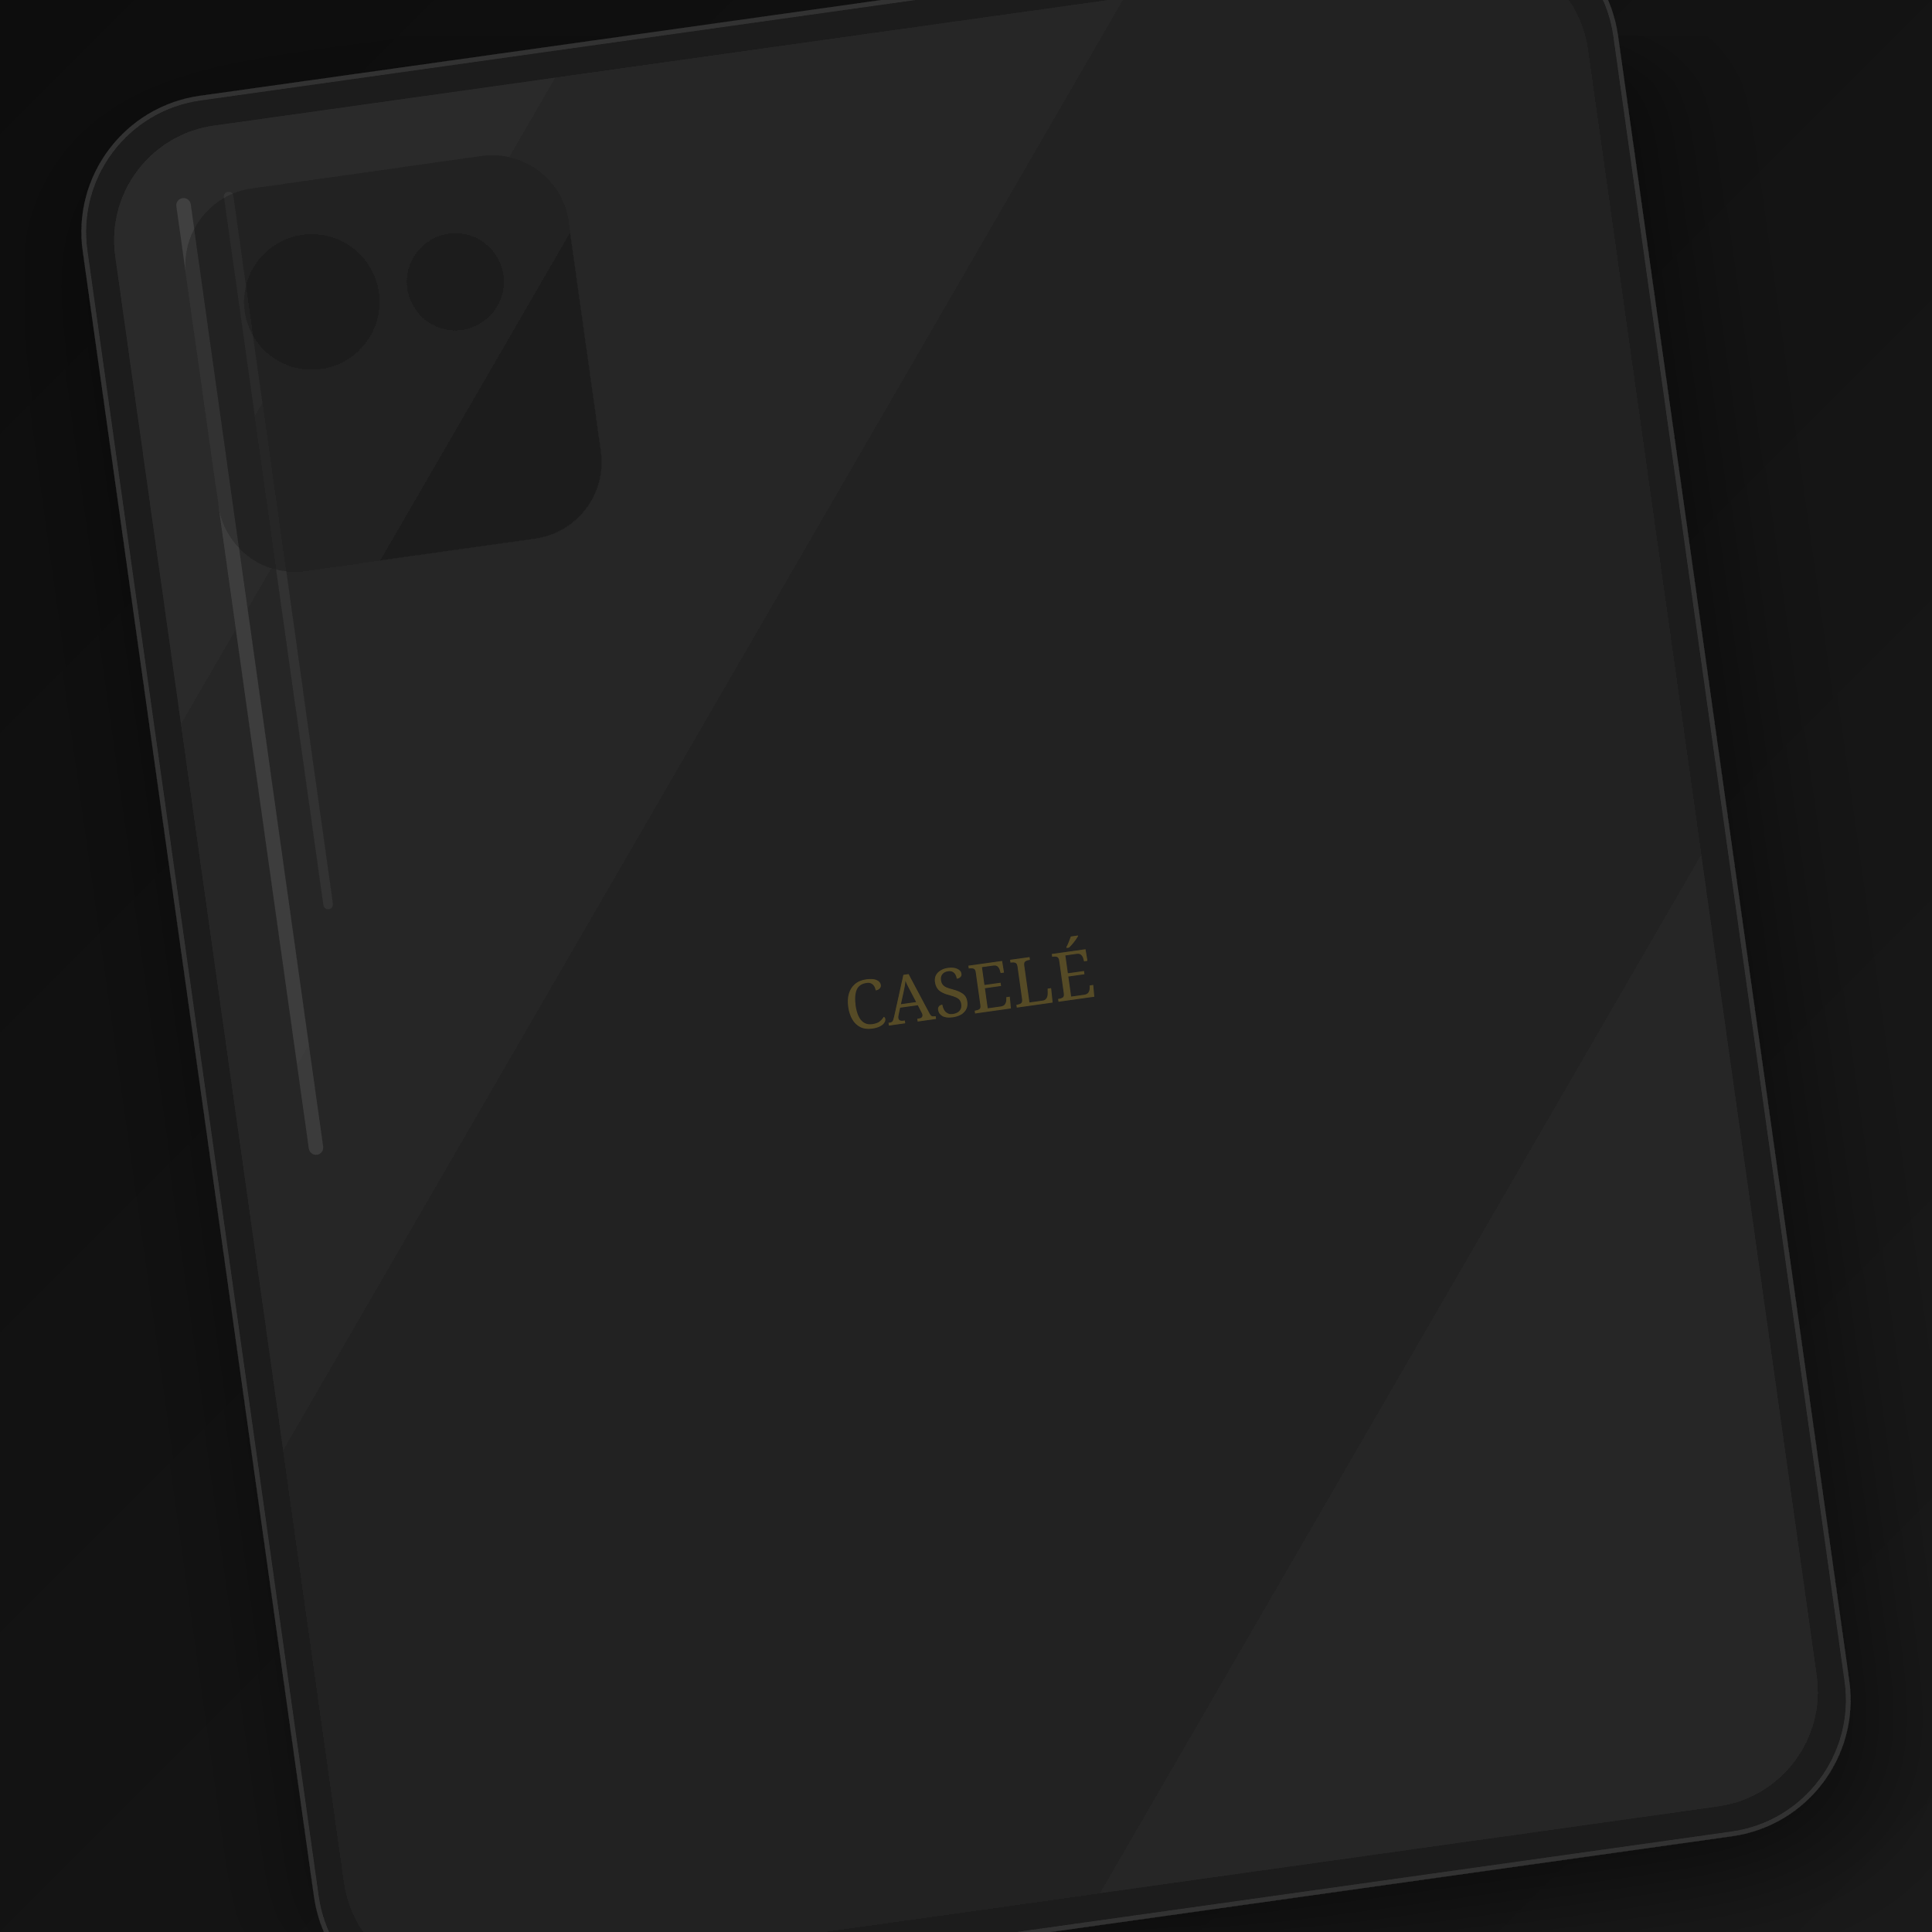
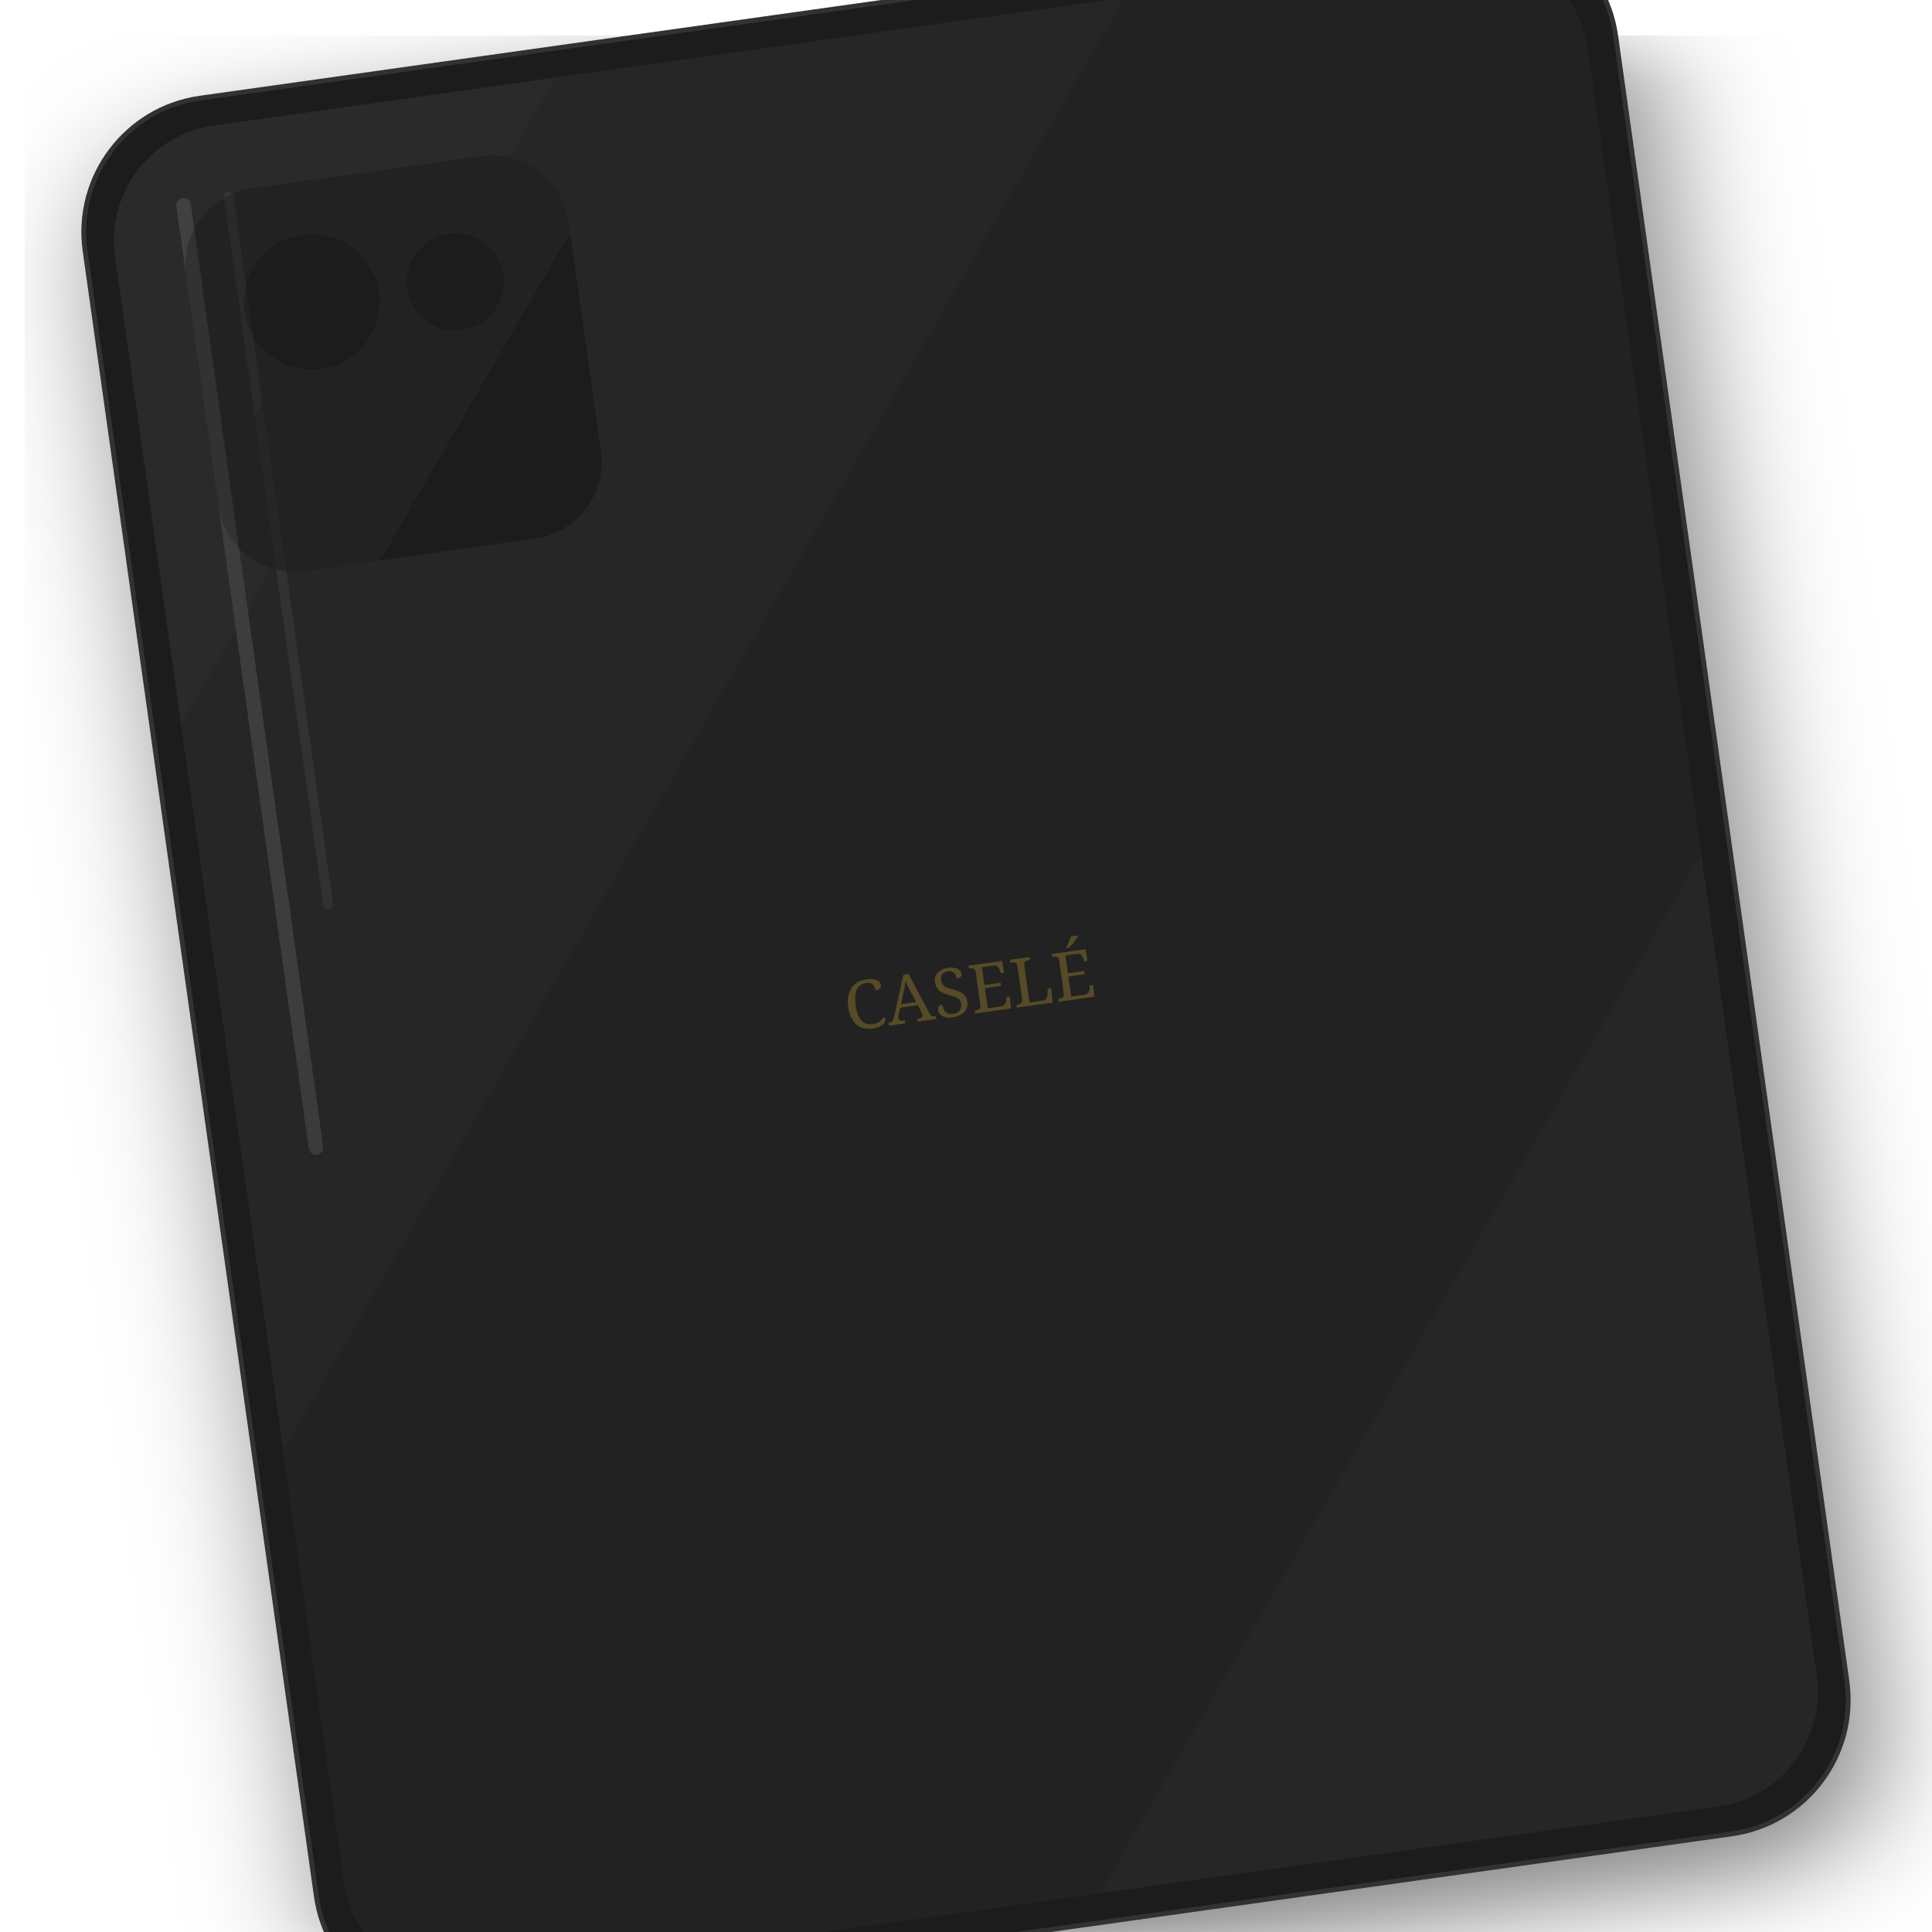
<svg xmlns="http://www.w3.org/2000/svg" viewBox="0 0 400 400">
  <defs>
    <linearGradient id="bg" x1="0%" y1="0%" x2="100%" y2="100%">
      <stop offset="0%" style="stop-color:#0D0D0D" />
      <stop offset="100%" style="stop-color:#1a1a1a" />
    </linearGradient>
    <linearGradient id="glass" x1="0%" y1="0%" x2="100%" y2="100%">
      <stop offset="0%" style="stop-color:rgba(255,255,255,0.08)" />
      <stop offset="50%" style="stop-color:rgba(255,255,255,0.03)" />
      <stop offset="100%" style="stop-color:rgba(255,255,255,0.06)" />
    </linearGradient>
    <filter id="sh">
      <feDropShadow dx="4" dy="8" stdDeviation="12" flood-color="#000" flood-opacity="0.5" />
    </filter>
  </defs>
-   <rect width="400" height="400" fill="url(#bg)" />
  <g transform="translate(200,200) rotate(-8) translate(-160,-200)" filter="url(#sh)">
    <rect x="0" y="0" width="320" height="400" rx="28" fill="#1a1a1a" stroke="#333" stroke-width="1" />
    <rect x="6" y="6" width="308" height="388" rx="24" fill="url(#glass)" />
    <rect x="20" y="20" width="3" height="200" rx="1.5" fill="rgba(255,255,255,0.1)" />
    <rect x="30" y="20" width="2" height="150" rx="1" fill="rgba(255,255,255,0.05)" />
    <rect x="20" y="20" width="80" height="80" rx="16" fill="#0D0D0D" opacity="0.3" />
    <circle cx="45" cy="45" r="14" fill="#111" opacity="0.3" />
    <circle cx="75" cy="45" r="10" fill="#111" opacity="0.3" />
    <text x="160" y="210" text-anchor="middle" fill="#D4AF37" font-size="14" font-family="Georgia, serif" opacity="0.3">CASELÉ</text>
  </g>
</svg>
